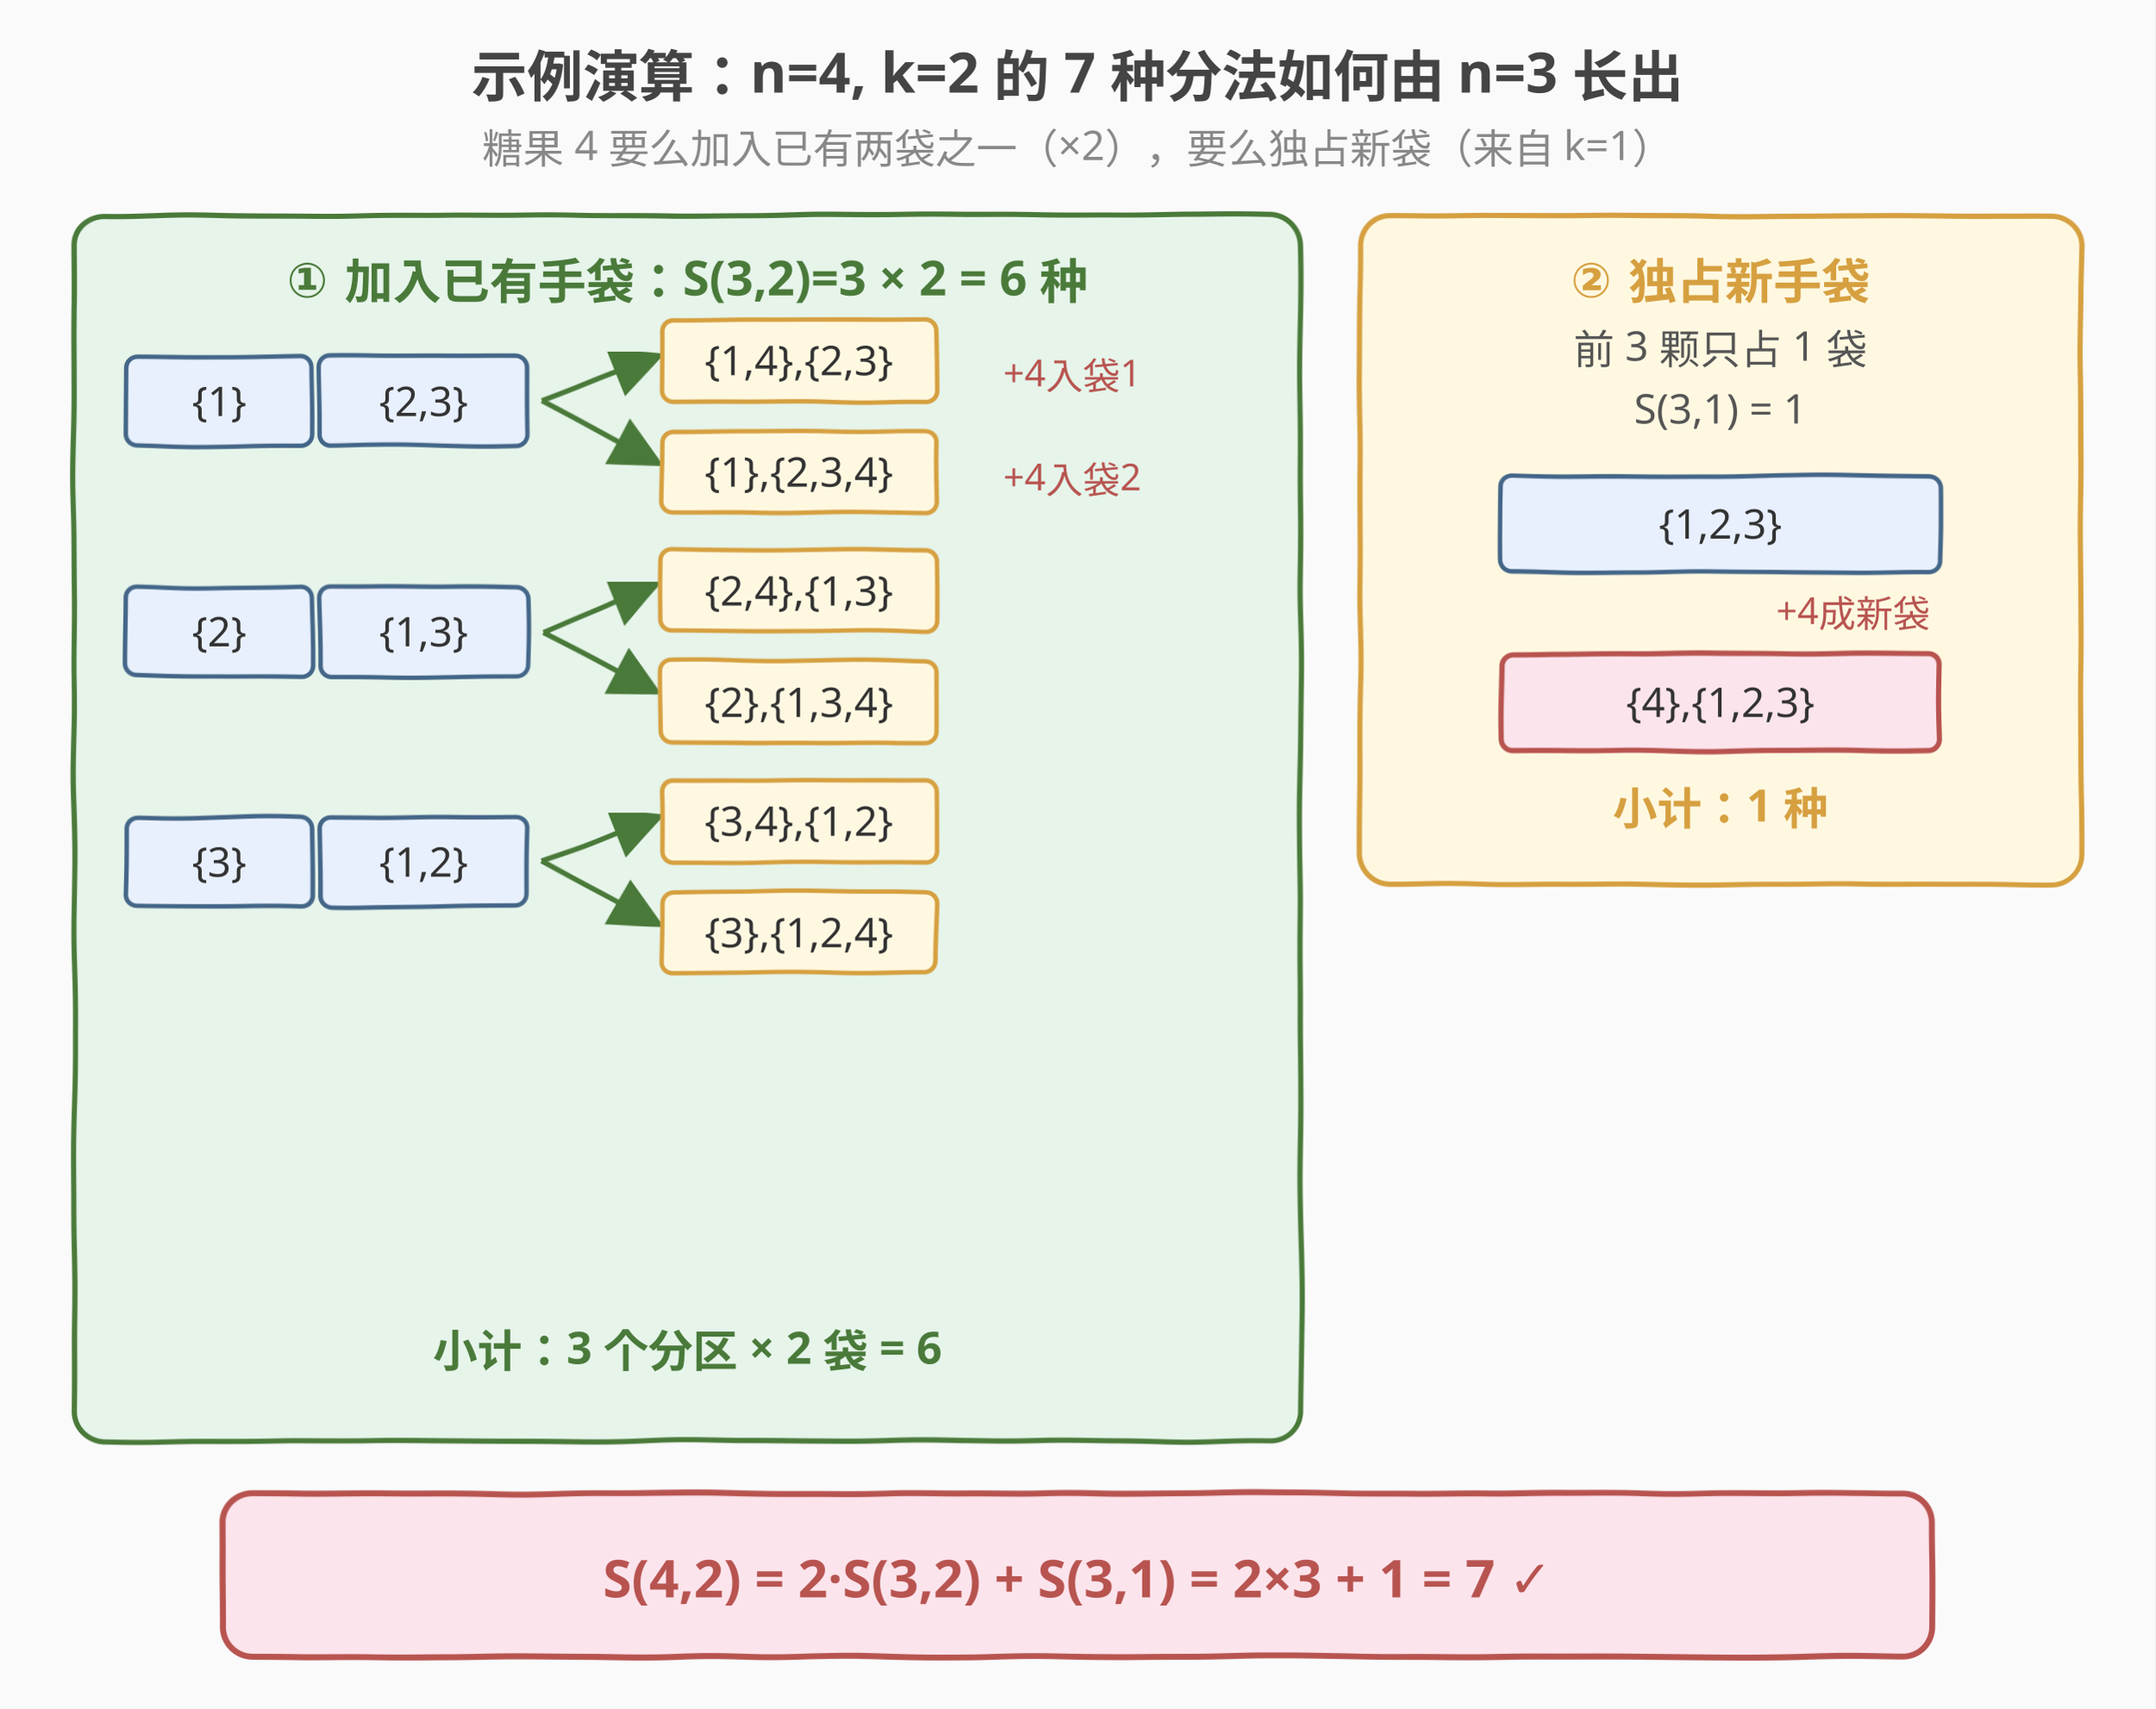
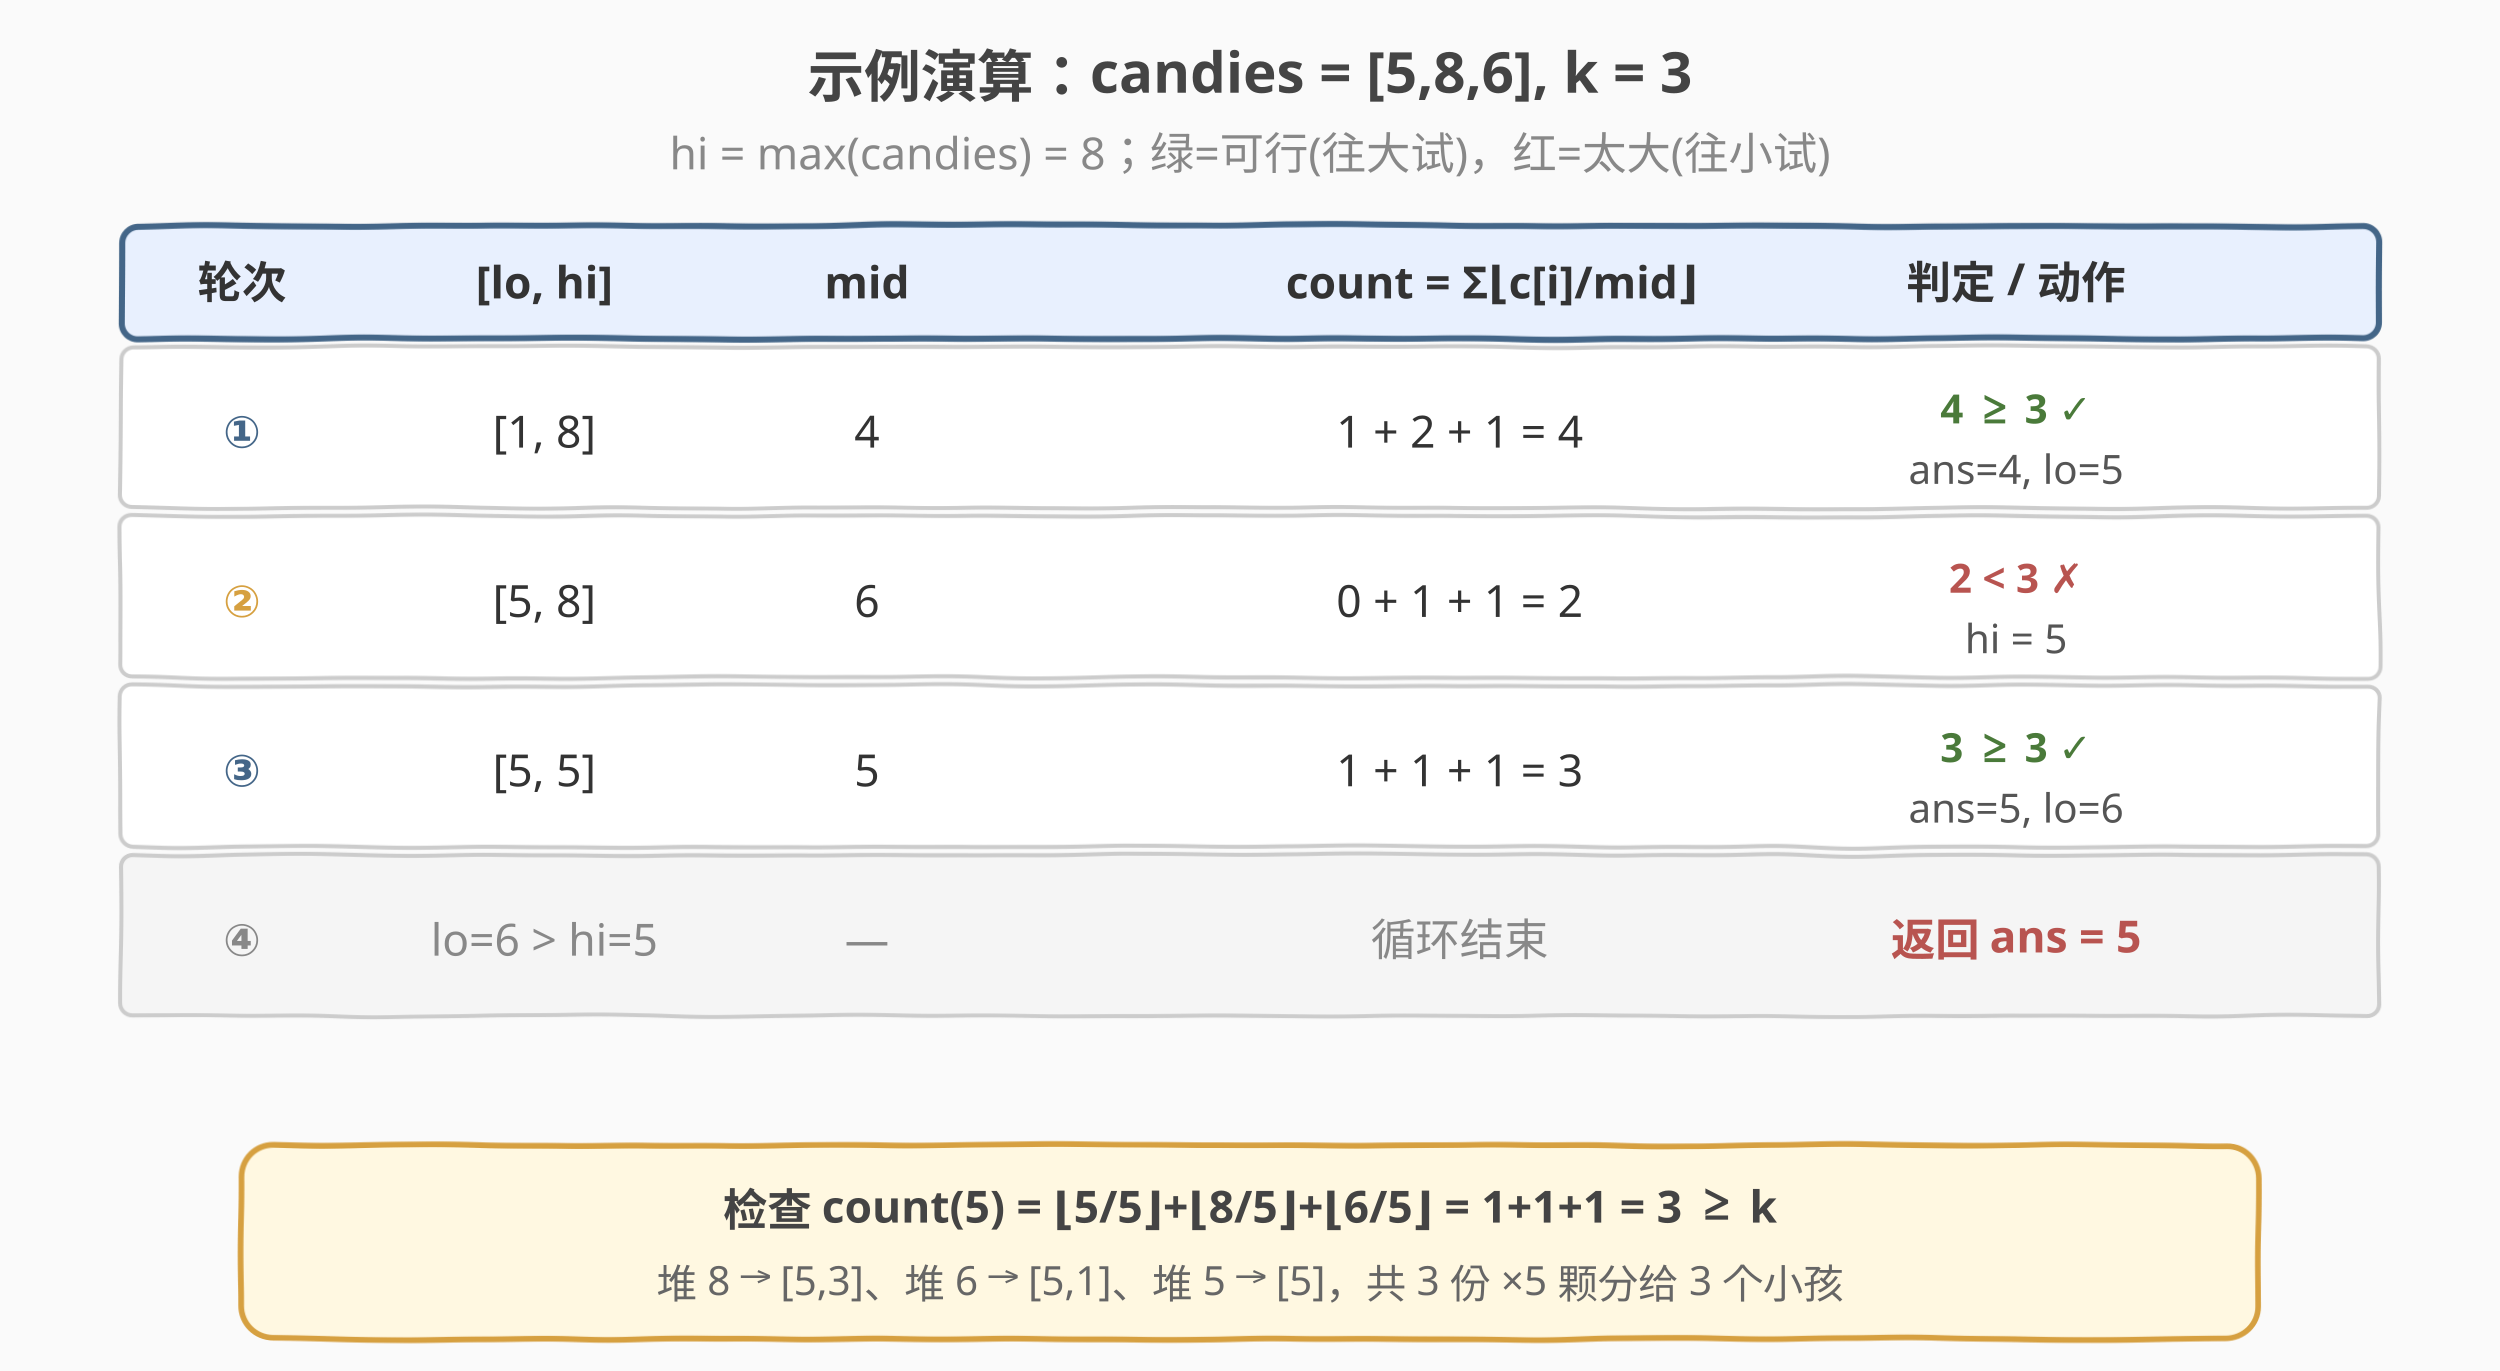
- <svg xmlns="http://www.w3.org/2000/svg" viewBox="0 0 580 460" font-family="'Comic Sans MS', 'Segoe UI', 'Kaiti SC', 楷体, cursive">
+ <svg xmlns="http://www.w3.org/2000/svg" viewBox="0 0 620 340" font-family="'Comic Sans MS', 'Segoe UI', 'Kaiti SC', 楷体, cursive">
  <defs>
    <filter id="rough">
      <feTurbulence type="fractalNoise" baseFrequency="0.02" numOctaves="2" seed="3" />
      <feDisplacementMap in="SourceGraphic" scale="2" />
    </filter>
    <filter id="rough2">
      <feTurbulence type="fractalNoise" baseFrequency="0.025" numOctaves="2" seed="7" />
      <feDisplacementMap in="SourceGraphic" scale="1.5" />
    </filter>
-     <marker id="arr" markerWidth="10" markerHeight="10" refX="8" refY="5" orient="auto">
-       <path d="M 0 0 L 10 5 L 0 10 z" fill="#446688" />
-     </marker>
-     <marker id="arrGreen" markerWidth="10" markerHeight="10" refX="8" refY="5" orient="auto">
-       <path d="M 0 0 L 10 5 L 0 10 z" fill="#4a7a3a" />
-     </marker>
-     <marker id="arrRed" markerWidth="10" markerHeight="10" refX="8" refY="5" orient="auto">
-       <path d="M 0 0 L 10 5 L 0 10 z" fill="#b85450" />
+     <marker id="arr" markerWidth="8" markerHeight="8" refX="6" refY="4" orient="auto">
+       <path d="M 0 0 L 8 4 L 0 8 z" fill="#666" />
    </marker>
  </defs>
-   <rect width="580" height="460" fill="#fafafa" />
-   <text x="290" y="26" text-anchor="middle" font-size="15" fill="#444" font-weight="bold">示例演算：n=4, k=2 的 7 种分法如何由 n=3 长出</text>
-   <text x="290" y="44" text-anchor="middle" font-size="11" fill="#888">糖果 4 要么加入已有两袋之一（×2），要么独占新袋（来自 k=1）</text>
-   <rect x="20" y="58" width="330" height="330" fill="#e6f4ea" stroke="#4a7a3a" stroke-width="1.4" rx="8" filter="url(#rough2)" />
-   <text x="185" y="80" text-anchor="middle" font-size="13" fill="#4a7a3a" font-weight="bold">① 加入已有手袋：S(3,2)=3 × 2 = 6 种</text>
-   <rect x="34" y="96" width="50" height="24" fill="#e8f0fe" stroke="#446688" stroke-width="1.2" rx="3" filter="url(#rough2)" />
-   <text x="59" y="112" text-anchor="middle" font-size="11" fill="#333">{1}</text>
-   <rect x="86" y="96" width="56" height="24" fill="#e8f0fe" stroke="#446688" stroke-width="1.2" rx="3" filter="url(#rough2)" />
-   <text x="114" y="112" text-anchor="middle" font-size="11" fill="#333">{2,3}</text>
-   <path d="M 146 108 L 176 96" stroke="#4a7a3a" stroke-width="1.4" fill="none" marker-end="url(#arrGreen)" filter="url(#rough2)" />
-   <path d="M 146 108 L 176 124" stroke="#4a7a3a" stroke-width="1.4" fill="none" marker-end="url(#arrGreen)" filter="url(#rough2)" />
-   <rect x="178" y="86" width="74" height="22" fill="#fff8e1" stroke="#d6a040" stroke-width="1.2" rx="3" filter="url(#rough2)" />
-   <text x="215" y="101" text-anchor="middle" font-size="11" fill="#333">{1,4},{2,3}</text>
-   <rect x="178" y="116" width="74" height="22" fill="#fff8e1" stroke="#d6a040" stroke-width="1.2" rx="3" filter="url(#rough2)" />
-   <text x="215" y="131" text-anchor="middle" font-size="11" fill="#333">{1},{2,3,4}</text>
-   <text x="270" y="104" font-size="10" fill="#b85450">+4入袋1</text>
-   <text x="270" y="132" font-size="10" fill="#b85450">+4入袋2</text>
-   <rect x="34" y="158" width="50" height="24" fill="#e8f0fe" stroke="#446688" stroke-width="1.2" rx="3" filter="url(#rough2)" />
-   <text x="59" y="174" text-anchor="middle" font-size="11" fill="#333">{2}</text>
-   <rect x="86" y="158" width="56" height="24" fill="#e8f0fe" stroke="#446688" stroke-width="1.2" rx="3" filter="url(#rough2)" />
-   <text x="114" y="174" text-anchor="middle" font-size="11" fill="#333">{1,3}</text>
-   <path d="M 146 170 L 176 158" stroke="#4a7a3a" stroke-width="1.4" fill="none" marker-end="url(#arrGreen)" filter="url(#rough2)" />
-   <path d="M 146 170 L 176 186" stroke="#4a7a3a" stroke-width="1.4" fill="none" marker-end="url(#arrGreen)" filter="url(#rough2)" />
-   <rect x="178" y="148" width="74" height="22" fill="#fff8e1" stroke="#d6a040" stroke-width="1.2" rx="3" filter="url(#rough2)" />
-   <text x="215" y="163" text-anchor="middle" font-size="11" fill="#333">{2,4},{1,3}</text>
-   <rect x="178" y="178" width="74" height="22" fill="#fff8e1" stroke="#d6a040" stroke-width="1.2" rx="3" filter="url(#rough2)" />
-   <text x="215" y="193" text-anchor="middle" font-size="11" fill="#333">{2},{1,3,4}</text>
-   <rect x="34" y="220" width="50" height="24" fill="#e8f0fe" stroke="#446688" stroke-width="1.2" rx="3" filter="url(#rough2)" />
-   <text x="59" y="236" text-anchor="middle" font-size="11" fill="#333">{3}</text>
-   <rect x="86" y="220" width="56" height="24" fill="#e8f0fe" stroke="#446688" stroke-width="1.2" rx="3" filter="url(#rough2)" />
-   <text x="114" y="236" text-anchor="middle" font-size="11" fill="#333">{1,2}</text>
-   <path d="M 146 232 L 176 220" stroke="#4a7a3a" stroke-width="1.4" fill="none" marker-end="url(#arrGreen)" filter="url(#rough2)" />
-   <path d="M 146 232 L 176 248" stroke="#4a7a3a" stroke-width="1.4" fill="none" marker-end="url(#arrGreen)" filter="url(#rough2)" />
-   <rect x="178" y="210" width="74" height="22" fill="#fff8e1" stroke="#d6a040" stroke-width="1.2" rx="3" filter="url(#rough2)" />
-   <text x="215" y="225" text-anchor="middle" font-size="11" fill="#333">{3,4},{1,2}</text>
-   <rect x="178" y="240" width="74" height="22" fill="#fff8e1" stroke="#d6a040" stroke-width="1.2" rx="3" filter="url(#rough2)" />
-   <text x="215" y="255" text-anchor="middle" font-size="11" fill="#333">{3},{1,2,4}</text>
-   <text x="185" y="368" text-anchor="middle" font-size="12" fill="#4a7a3a" font-weight="bold">小计：3 个分区 × 2 袋 = 6</text>
-   <rect x="366" y="58" width="194" height="180" fill="#fff8e1" stroke="#d6a040" stroke-width="1.4" rx="8" filter="url(#rough2)" />
-   <text x="463" y="80" text-anchor="middle" font-size="13" fill="#d6a040" font-weight="bold">② 独占新手袋</text>
-   <text x="463" y="98" text-anchor="middle" font-size="11" fill="#555">前 3 颗只占 1 袋</text>
-   <text x="463" y="114" text-anchor="middle" font-size="11" fill="#555">S(3,1) = 1</text>
-   <rect x="404" y="128" width="118" height="26" fill="#e8f0fe" stroke="#446688" stroke-width="1.2" rx="3" filter="url(#rough2)" />
-   <text x="463" y="145" text-anchor="middle" font-size="11" fill="#333">{1,2,3}</text>
-   <path d="M 463 156 L 463 172" stroke="#d6a040" stroke-width="1.6" fill="none" marker-end="url(#arr)" filter="url(#rough2)" />
-   <text x="478" y="168" font-size="10" fill="#b85450">+4成新袋</text>
-   <rect x="404" y="176" width="118" height="26" fill="#fce4ec" stroke="#b85450" stroke-width="1.4" rx="3" filter="url(#rough2)" />
-   <text x="463" y="193" text-anchor="middle" font-size="11" fill="#333">{4},{1,2,3}</text>
-   <text x="463" y="222" text-anchor="middle" font-size="12" fill="#d6a040" font-weight="bold">小计：1 种</text>
-   <rect x="60" y="402" width="460" height="44" fill="#fce4ec" stroke="#b85450" stroke-width="1.6" rx="8" filter="url(#rough2)" />
-   <text x="290" y="430" text-anchor="middle" font-size="14" fill="#b85450" font-weight="bold">S(4,2) = 2·S(3,2) + S(3,1) = 2×3 + 1 = 7 ✓</text>
+   <rect width="620" height="340" fill="#fafafa" />
+   <text x="310" y="24" text-anchor="middle" font-size="14" fill="#444" font-weight="bold">示例演算：candies = [5,8,6], k = 3</text>
+   <text x="310" y="42" text-anchor="middle" font-size="11" fill="#888">hi = max(candies) = 8；绿=可行(往大试)，红=太大(往小试)</text>
+   <rect x="30" y="56" width="560" height="28" fill="#e8f0fe" stroke="#446688" stroke-width="1.5" rx="4" filter="url(#rough2)" />
+   <text x="60" y="74" text-anchor="middle" font-size="11" fill="#333" font-weight="bold">轮次</text>
+   <text x="135" y="74" text-anchor="middle" font-size="11" fill="#333" font-weight="bold">[lo, hi]</text>
+   <text x="215" y="74" text-anchor="middle" font-size="11" fill="#333" font-weight="bold">mid</text>
+   <text x="370" y="74" text-anchor="middle" font-size="11" fill="#333" font-weight="bold">count = Σ⌊c[i]/mid⌋</text>
+   <text x="500" y="74" text-anchor="middle" font-size="11" fill="#333" font-weight="bold">判定 / 动作</text>
+   <line x1="95" y1="56" x2="95" y2="262" stroke="#bbb" stroke-width="1" filter="url(#rough2)" />
+   <line x1="175" y1="56" x2="175" y2="262" stroke="#bbb" stroke-width="1" filter="url(#rough2)" />
+   <line x1="255" y1="56" x2="255" y2="262" stroke="#bbb" stroke-width="1" filter="url(#rough2)" />
+   <line x1="470" y1="56" x2="470" y2="262" stroke="#bbb" stroke-width="1" filter="url(#rough2)" />
+   <rect x="30" y="86" width="560" height="40" fill="#ffffff" stroke="#ccc" stroke-width="1" rx="3" filter="url(#rough2)" />
+   <text x="60" y="111" text-anchor="middle" font-size="11" fill="#446688" font-weight="bold">①</text>
+   <text x="135" y="111" text-anchor="middle" font-size="11" fill="#333">[1, 8]</text>
+   <text x="215" y="111" text-anchor="middle" font-size="11" fill="#333">4</text>
+   <text x="362" y="111" text-anchor="middle" font-size="11" fill="#333">1 + 2 + 1 = 4</text>
+   <text x="500" y="105" text-anchor="middle" font-size="10" fill="#4a7a3a" font-weight="bold">4 ≥ 3 ✓</text>
+   <text x="500" y="120" text-anchor="middle" font-size="10" fill="#555">ans=4, lo=5</text>
+   <rect x="30" y="128" width="560" height="40" fill="#ffffff" stroke="#ccc" stroke-width="1" rx="3" filter="url(#rough2)" />
+   <text x="60" y="153" text-anchor="middle" font-size="11" fill="#d6a040" font-weight="bold">②</text>
+   <text x="135" y="153" text-anchor="middle" font-size="11" fill="#333">[5, 8]</text>
+   <text x="215" y="153" text-anchor="middle" font-size="11" fill="#333">6</text>
+   <text x="362" y="153" text-anchor="middle" font-size="11" fill="#333">0 + 1 + 1 = 2</text>
+   <text x="500" y="147" text-anchor="middle" font-size="10" fill="#b85450" font-weight="bold">2 &lt; 3 ✗</text>
+   <text x="500" y="162" text-anchor="middle" font-size="10" fill="#555">hi = 5</text>
+   <rect x="30" y="170" width="560" height="40" fill="#ffffff" stroke="#ccc" stroke-width="1" rx="3" filter="url(#rough2)" />
+   <text x="60" y="195" text-anchor="middle" font-size="11" fill="#446688" font-weight="bold">③</text>
+   <text x="135" y="195" text-anchor="middle" font-size="11" fill="#333">[5, 5]</text>
+   <text x="215" y="195" text-anchor="middle" font-size="11" fill="#333">5</text>
+   <text x="362" y="195" text-anchor="middle" font-size="11" fill="#333">1 + 1 + 1 = 3</text>
+   <text x="500" y="189" text-anchor="middle" font-size="10" fill="#4a7a3a" font-weight="bold">3 ≥ 3 ✓</text>
+   <text x="500" y="204" text-anchor="middle" font-size="10" fill="#555">ans=5, lo=6</text>
+   <rect x="30" y="212" width="560" height="40" fill="#f5f5f5" stroke="#ccc" stroke-width="1" rx="3" filter="url(#rough2)" />
+   <text x="60" y="237" text-anchor="middle" font-size="11" fill="#888" font-weight="bold">④</text>
+   <text x="135" y="237" text-anchor="middle" font-size="11" fill="#888">lo=6 &gt; hi=5</text>
+   <text x="215" y="237" text-anchor="middle" font-size="11" fill="#888">—</text>
+   <text x="362" y="237" text-anchor="middle" font-size="11" fill="#888">循环结束</text>
+   <text x="500" y="237" text-anchor="middle" font-size="11" fill="#b85450" font-weight="bold">返回 ans = 5</text>
+   <path d="M 310 262 L 310 280" stroke="#666" stroke-width="1.4" fill="none" marker-end="url(#arr)" filter="url(#rough2)" />
+   <rect x="60" y="284" width="500" height="48" rx="8" fill="#fff8e1" stroke="#d6a040" stroke-width="1.4" filter="url(#rough2)" />
+   <text x="310" y="304" text-anchor="middle" font-size="11" fill="#444" font-weight="bold">检查 count(5) = ⌊5/5⌋+⌊8/5⌋+⌊6/5⌋ = 1+1+1 = 3 ≥ k</text>
+   <text x="310" y="322" text-anchor="middle" font-size="10" fill="#666">堆 8 → [5,3]、堆 6 → [5,1]、堆 5 → [5]，共 3 份 ×5 颗分给 3 个小孩</text>
</svg>
